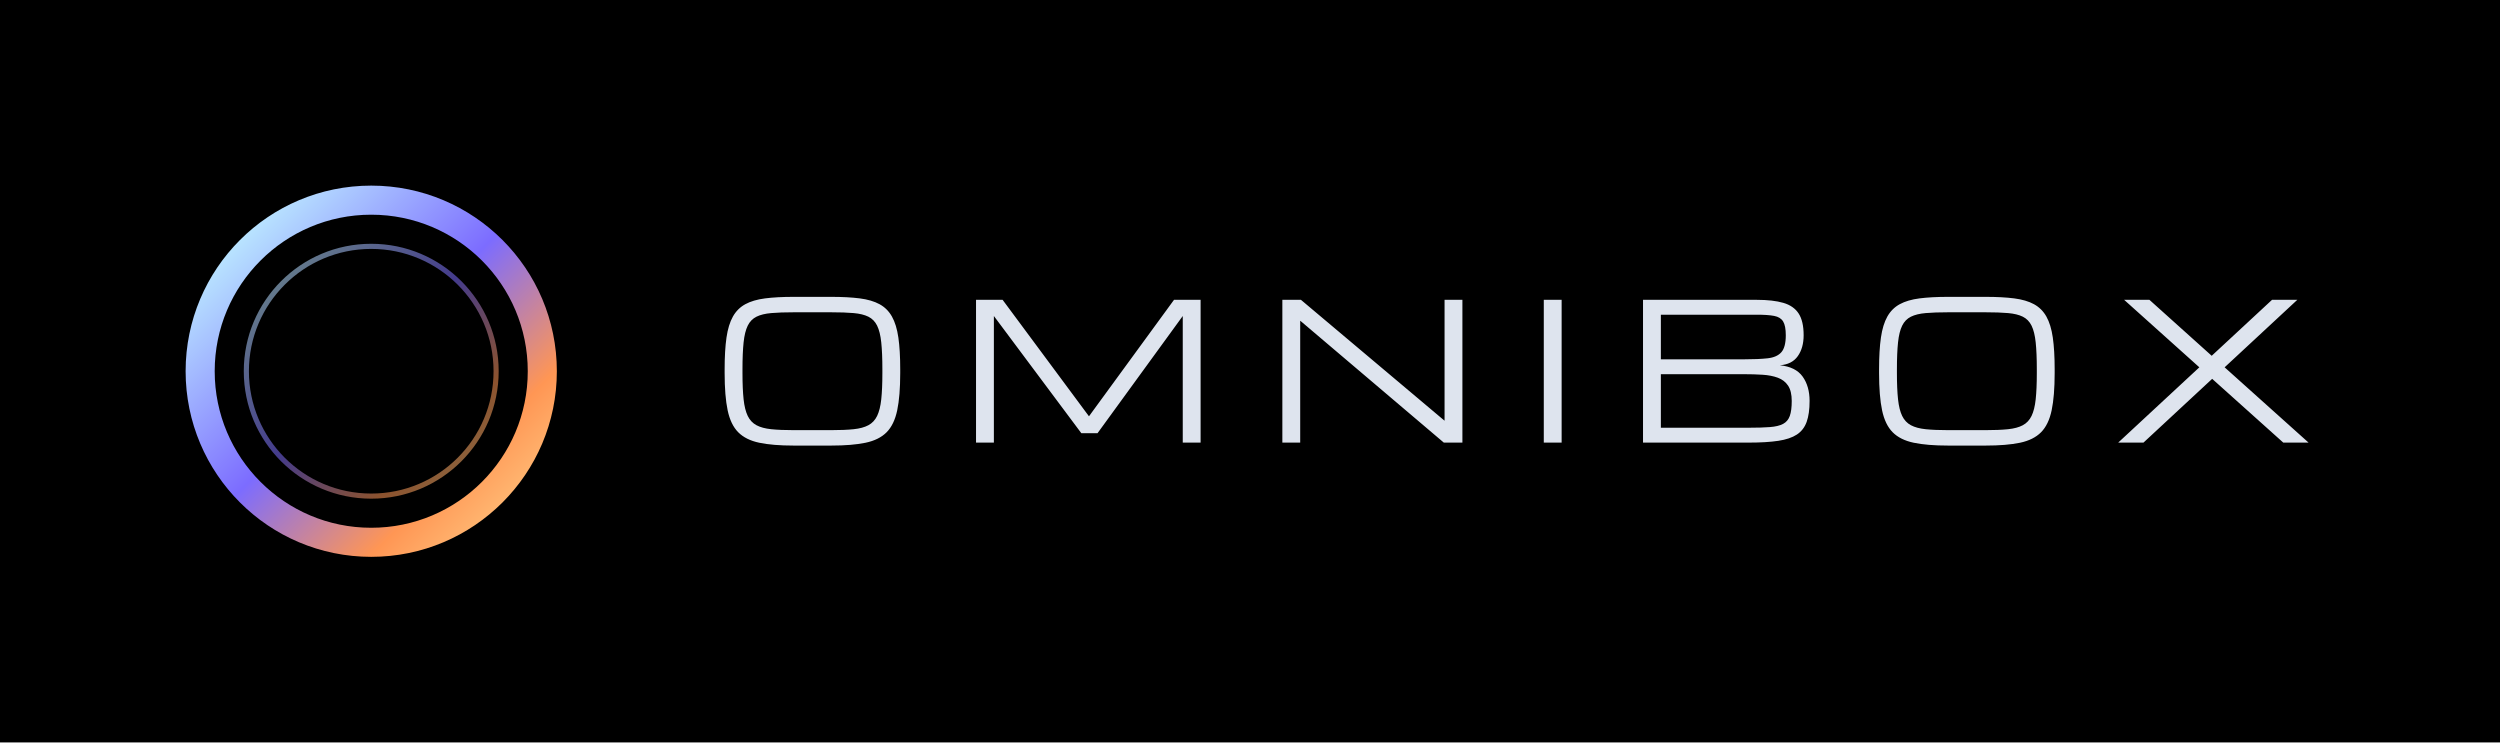
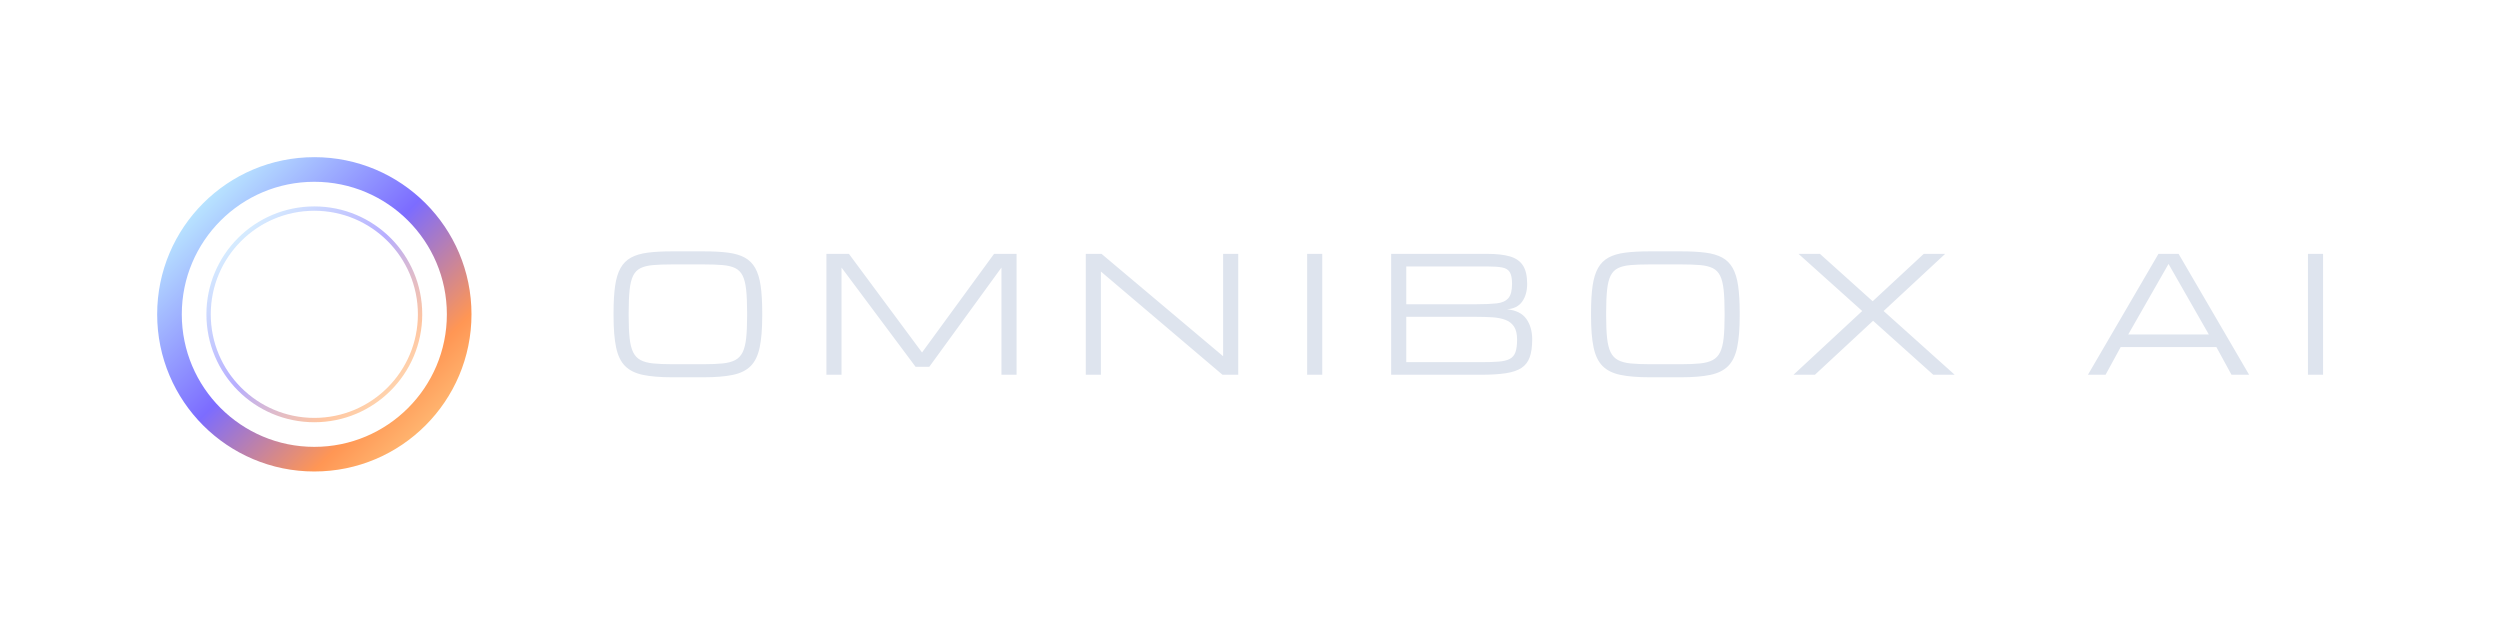
- <svg xmlns="http://www.w3.org/2000/svg" viewBox="0 0 1751 520" width="1751" height="520">
-   <rect width="1751" height="520" fill="#000000" />
+ <svg xmlns="http://www.w3.org/2000/svg" viewBox="0 0 2068 520" width="2068" height="520">
  <defs>
    <linearGradient id="ag" x1="0.08" y1="0.08" x2="0.92" y2="0.92">
      <stop offset="0" stop-color="#BEEFFF" />
      <stop offset="0.48" stop-color="#7C6CFF" />
      <stop offset="0.82" stop-color="#FF9654" />
      <stop offset="1" stop-color="#FFBE78" />
    </linearGradient>
  </defs>
  <g transform="translate(106.64,106.64) scale(0.5991)">
    <circle cx="256" cy="256" r="200" fill="none" stroke="url(#ag)" stroke-width="34" />
    <circle cx="256" cy="256" r="146" fill="none" stroke="url(#ag)" stroke-width="6" opacity="0.55" />
  </g>
  <g transform="translate(499.20,210.00)">
-     <path d="M56.706 102.083Q42.057 102.083 32.617 100.098Q23.177 98.112 17.871 92.773Q12.565 87.435 10.449 77.409Q8.333 67.383 8.333 51.302V48.698Q8.333 35.417 9.635 26.4Q10.938 17.383 14.128 11.719Q17.318 6.055 22.819 3.06Q28.32 0.065 36.654 -1.009Q44.987 -2.083 56.706 -2.083H82.943Q94.661 -2.083 102.995 -1.009Q111.328 0.065 116.829 3.06Q122.331 6.055 125.521 11.719Q128.711 17.383 130.013 26.4Q131.315 35.417 131.315 48.698V51.302Q131.315 67.383 129.199 77.409Q127.083 87.435 121.777 92.773Q116.471 98.112 107.031 100.098Q97.591 102.083 82.943 102.083ZM56.706 91.276H82.943Q92.253 91.276 98.633 90.625Q105.013 89.974 109.017 87.826Q113.021 85.677 115.137 81.315Q117.253 76.953 118.034 69.661Q118.815 62.37 118.815 51.302V48.698Q118.815 37.24 118.034 29.818Q117.253 22.396 115.137 18.099Q113.021 13.802 109.017 11.816Q105.013 9.831 98.633 9.277Q92.253 8.724 82.943 8.724H56.706Q47.396 8.724 41.016 9.277Q34.635 9.831 30.632 11.816Q26.628 13.802 24.512 18.099Q22.396 22.396 21.615 29.818Q20.833 37.24 20.833 48.698V51.302Q20.833 62.37 21.615 69.661Q22.396 76.953 24.512 81.315Q26.628 85.677 30.632 87.826Q34.635 89.974 41.016 90.625Q47.396 91.276 56.706 91.276Z M184.409 100.0V0.0H203.029L263.51 81.576L323.081 0.0H341.701V100.0H329.201V11.328L269.5 93.424H258.172L196.909 11.328V100.0Z M398.961 100.0V0.0H411.982L512.438 84.57H512.568V0.0H525.068V100.0H512.047L411.591 14.714H411.461V100.0Z M582.068 100.0V0.0H594.568V100.0Z M651.568 100.0V0.0H731.255Q742.583 0.0 749.842 2.116Q757.102 4.232 760.585 9.603Q764.068 14.974 764.068 24.805Q764.068 33.659 759.966 39.453Q755.865 45.247 747.401 45.833Q758.469 46.94 763.352 53.743Q768.234 60.547 768.234 70.833Q768.234 79.753 766.184 85.482Q764.133 91.211 759.315 94.368Q754.497 97.526 746.262 98.763Q738.026 100.0 725.721 100.0ZM664.068 41.667H722.336Q732.427 41.667 738.872 40.951Q745.318 40.234 748.443 36.719Q751.568 33.203 751.568 24.805Q751.568 18.229 749.712 15.169Q747.857 12.109 743.43 11.263Q739.003 10.417 731.255 10.417H664.068ZM664.068 89.583H725.721Q734.641 89.583 740.467 89.128Q746.294 88.672 749.647 86.914Q753.0 85.156 754.367 81.348Q755.734 77.539 755.734 70.833Q755.734 63.932 753.163 60.091Q750.591 56.25 746.001 54.557Q741.411 52.865 735.357 52.474Q729.302 52.083 722.336 52.083H664.068Z M865.273 102.083Q850.625 102.083 841.185 100.098Q831.745 98.112 826.439 92.773Q821.133 87.435 819.017 77.409Q816.901 67.383 816.901 51.302V48.698Q816.901 35.417 818.203 26.4Q819.505 17.383 822.695 11.719Q825.885 6.055 831.387 3.06Q836.888 0.065 845.221 -1.009Q853.555 -2.083 865.273 -2.083H891.51Q903.229 -2.083 911.562 -1.009Q919.896 0.065 925.397 3.06Q930.898 6.055 934.089 11.719Q937.279 17.383 938.581 26.4Q939.883 35.417 939.883 48.698V51.302Q939.883 67.383 937.767 77.409Q935.651 87.435 930.345 92.773Q925.039 98.112 915.599 100.098Q906.159 102.083 891.51 102.083ZM865.273 91.276H891.51Q900.82 91.276 907.201 90.625Q913.581 89.974 917.585 87.826Q921.589 85.677 923.704 81.315Q925.82 76.953 926.602 69.661Q927.383 62.37 927.383 51.302V48.698Q927.383 37.24 926.602 29.818Q925.82 22.396 923.704 18.099Q921.589 13.802 917.585 11.816Q913.581 9.831 907.201 9.277Q900.82 8.724 891.51 8.724H865.273Q855.964 8.724 849.583 9.277Q843.203 9.831 839.199 11.816Q835.195 13.802 833.079 18.099Q830.964 22.396 830.182 29.818Q829.401 37.24 829.401 48.698V51.302Q829.401 62.37 830.182 69.661Q830.964 76.953 833.079 81.315Q835.195 85.677 839.199 87.826Q843.203 89.974 849.583 90.625Q855.964 91.276 865.273 91.276Z M984.383 100.0 1041.219 47.266 988.549 0.0H1006.258L1049.878 39.193L1092.13 0.0H1109.839L1058.927 47.266L1117.716 100.0H1100.008L1050.203 55.339L1002.091 100.0Z" fill="#DEE4EE" />
+     <path d="M56.706 102.083Q42.057 102.083 32.617 100.098Q23.177 98.112 17.871 92.773Q12.565 87.435 10.449 77.409Q8.333 67.383 8.333 51.302V48.698Q8.333 35.417 9.635 26.4Q10.938 17.383 14.128 11.719Q17.318 6.055 22.819 3.06Q28.32 0.065 36.654 -1.009Q44.987 -2.083 56.706 -2.083H82.943Q94.661 -2.083 102.995 -1.009Q111.328 0.065 116.829 3.06Q122.331 6.055 125.521 11.719Q128.711 17.383 130.013 26.4Q131.315 35.417 131.315 48.698V51.302Q131.315 67.383 129.199 77.409Q127.083 87.435 121.777 92.773Q116.471 98.112 107.031 100.098Q97.591 102.083 82.943 102.083ZM56.706 91.276H82.943Q92.253 91.276 98.633 90.625Q105.013 89.974 109.017 87.826Q113.021 85.677 115.137 81.315Q117.253 76.953 118.034 69.661Q118.815 62.37 118.815 51.302V48.698Q118.815 37.24 118.034 29.818Q117.253 22.396 115.137 18.099Q113.021 13.802 109.017 11.816Q105.013 9.831 98.633 9.277Q92.253 8.724 82.943 8.724H56.706Q47.396 8.724 41.016 9.277Q34.635 9.831 30.632 11.816Q26.628 13.802 24.512 18.099Q22.396 22.396 21.615 29.818Q20.833 37.24 20.833 48.698V51.302Q20.833 62.37 21.615 69.661Q22.396 76.953 24.512 81.315Q26.628 85.677 30.632 87.826Q34.635 89.974 41.016 90.625Q47.396 91.276 56.706 91.276Z M184.409 100.0V0.0H203.029L263.51 81.576L323.081 0.0H341.701V100.0H329.201V11.328L269.5 93.424H258.172L196.909 11.328V100.0Z M398.961 100.0V0.0H411.982L512.438 84.57H512.568V0.0H525.068V100.0H512.047L411.591 14.714H411.461V100.0Z M582.068 100.0V0.0H594.568V100.0Z M651.568 100.0V0.0H731.255Q742.583 0.0 749.842 2.116Q757.102 4.232 760.585 9.603Q764.068 14.974 764.068 24.805Q764.068 33.659 759.966 39.453Q755.865 45.247 747.401 45.833Q758.469 46.94 763.352 53.743Q768.234 60.547 768.234 70.833Q768.234 79.753 766.184 85.482Q764.133 91.211 759.315 94.368Q754.497 97.526 746.262 98.763Q738.026 100.0 725.721 100.0ZM664.068 41.667H722.336Q732.427 41.667 738.872 40.951Q745.318 40.234 748.443 36.719Q751.568 33.203 751.568 24.805Q751.568 18.229 749.712 15.169Q747.857 12.109 743.43 11.263Q739.003 10.417 731.255 10.417H664.068ZM664.068 89.583H725.721Q734.641 89.583 740.467 89.128Q746.294 88.672 749.647 86.914Q753.0 85.156 754.367 81.348Q755.734 77.539 755.734 70.833Q755.734 63.932 753.163 60.091Q750.591 56.25 746.001 54.557Q741.411 52.865 735.357 52.474Q729.302 52.083 722.336 52.083H664.068Z M865.273 102.083Q850.625 102.083 841.185 100.098Q831.745 98.112 826.439 92.773Q821.133 87.435 819.017 77.409Q816.901 67.383 816.901 51.302V48.698Q816.901 35.417 818.203 26.4Q819.505 17.383 822.695 11.719Q825.885 6.055 831.387 3.06Q836.888 0.065 845.221 -1.009Q853.555 -2.083 865.273 -2.083H891.51Q903.229 -2.083 911.562 -1.009Q919.896 0.065 925.397 3.06Q930.898 6.055 934.089 11.719Q937.279 17.383 938.581 26.4Q939.883 35.417 939.883 48.698V51.302Q939.883 67.383 937.767 77.409Q935.651 87.435 930.345 92.773Q925.039 98.112 915.599 100.098Q906.159 102.083 891.51 102.083ZM865.273 91.276H891.51Q900.82 91.276 907.201 90.625Q913.581 89.974 917.585 87.826Q921.589 85.677 923.704 81.315Q925.82 76.953 926.602 69.661Q927.383 62.37 927.383 51.302V48.698Q927.383 37.24 926.602 29.818Q925.82 22.396 923.704 18.099Q921.589 13.802 917.585 11.816Q913.581 9.831 907.201 9.277Q900.82 8.724 891.51 8.724H865.273Q855.964 8.724 849.583 9.277Q843.203 9.831 839.199 11.816Q835.195 13.802 833.079 18.099Q830.964 22.396 830.182 29.818Q829.401 37.24 829.401 48.698V51.302Q829.401 62.37 830.182 69.661Q830.964 76.953 833.079 81.315Q835.195 85.677 839.199 87.826Q843.203 89.974 849.583 90.625Q855.964 91.276 865.273 91.276Z M984.383 100.0 1041.219 47.266 988.549 0.0H1006.258L1049.878 39.193L1092.13 0.0H1109.839L1058.927 47.266L1117.716 100.0H1100.008L1050.203 55.339L1002.091 100.0Z M1227.94 100.0 1286.273 0.0H1302.94L1361.273 100.0H1346.69L1334.19 77.083H1255.023L1242.523 100.0ZM1261.273 66.667H1327.94L1294.607 8.333Z M1409.94 100.0V0.0H1422.44V100.0Z" fill="#DEE4EE" />
  </g>
</svg>
